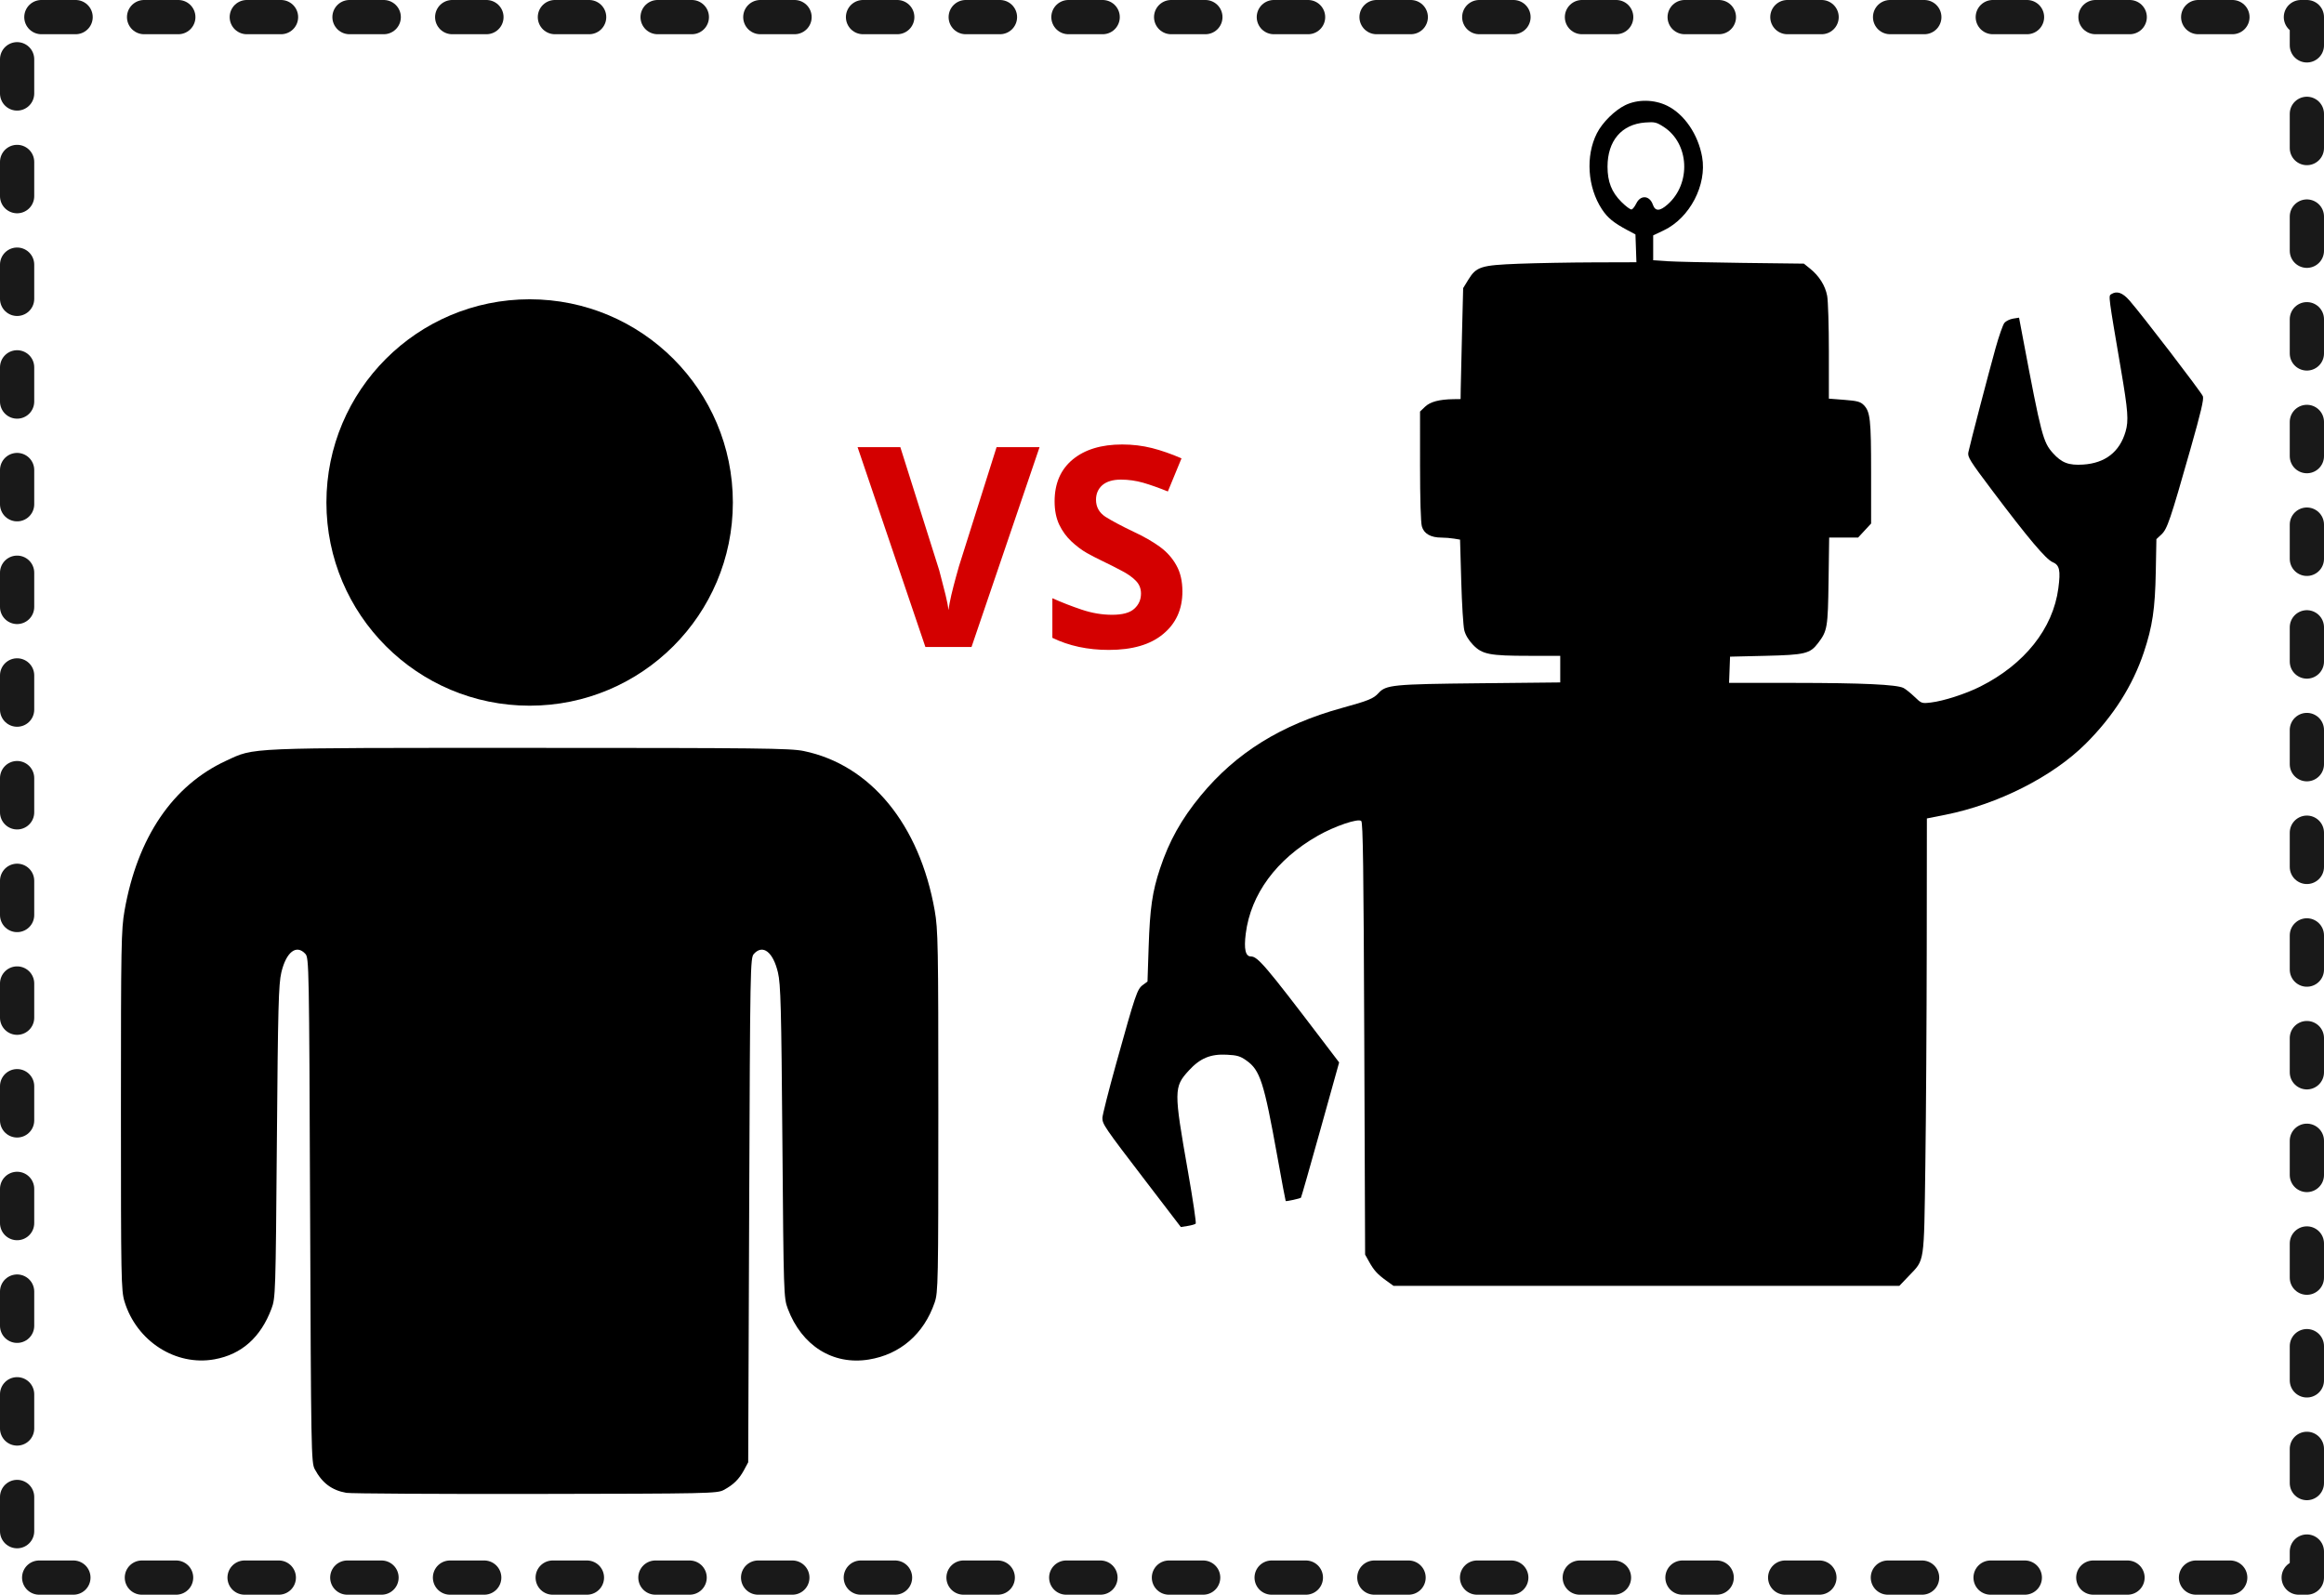
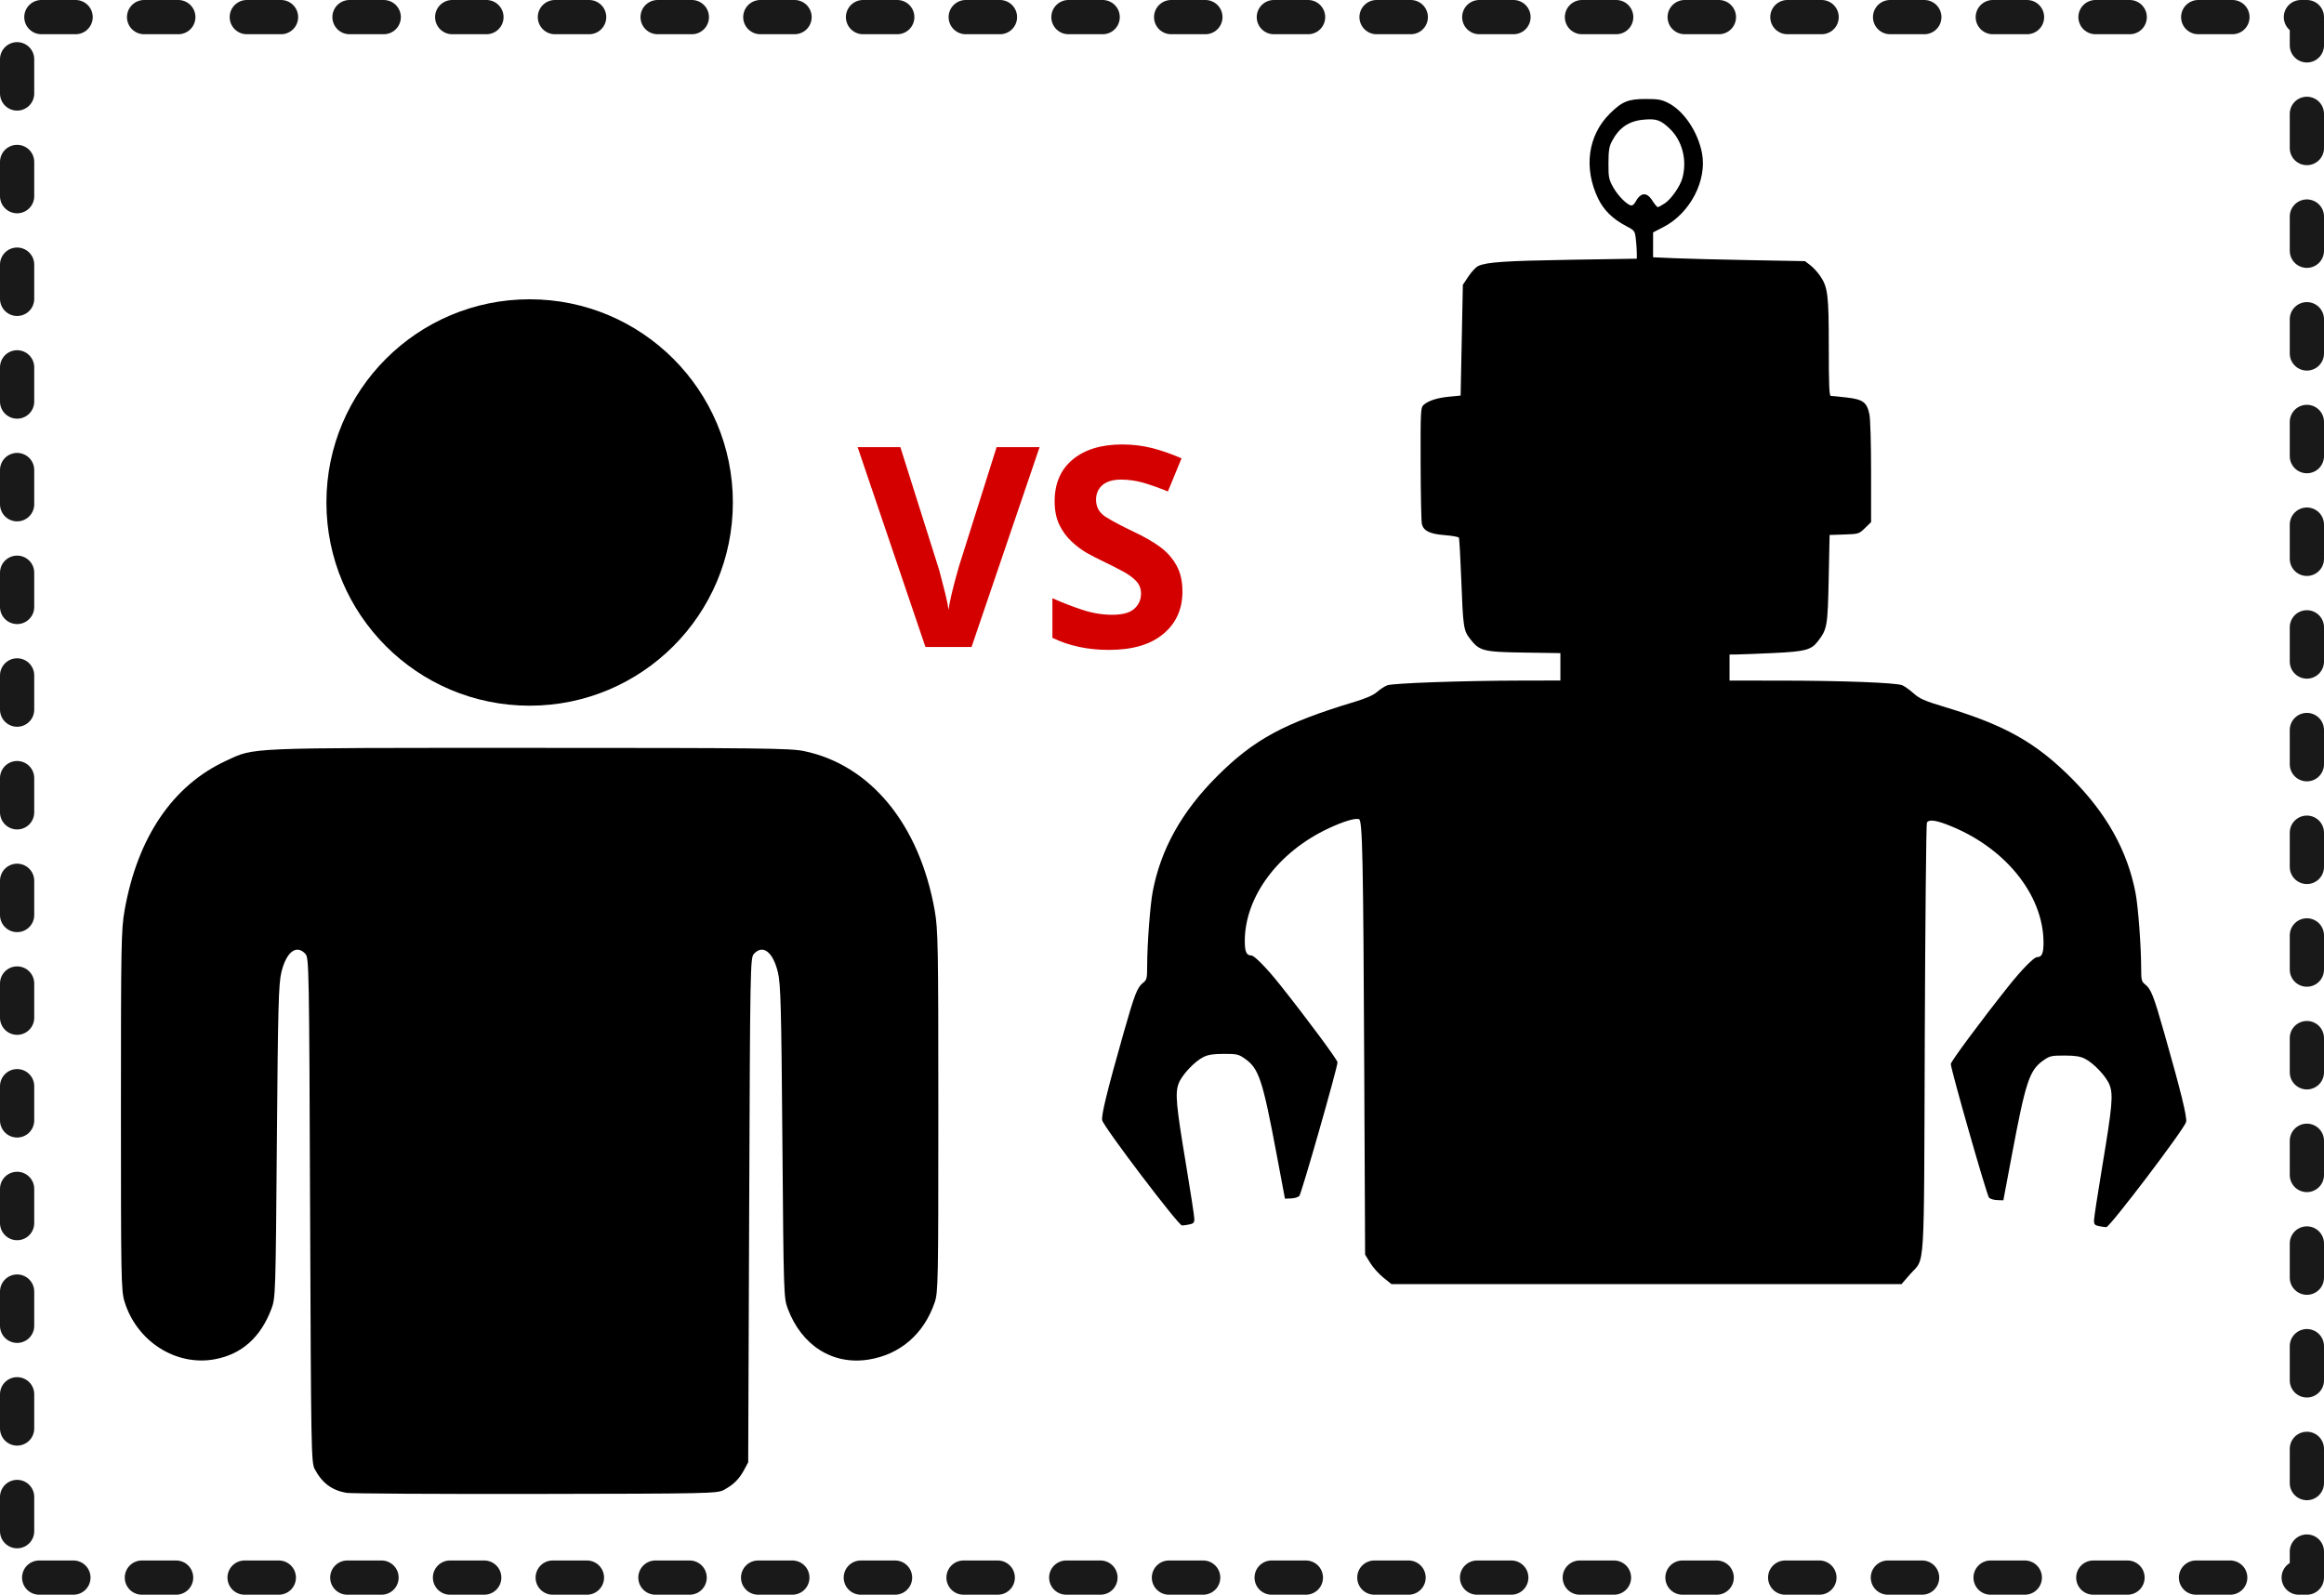
- <svg xmlns="http://www.w3.org/2000/svg" width="162.241mm" height="111.342mm" viewBox="0 0 162.241 111.342" version="1.1" id="svg4909">
-   <defs id="defs4903" />
-   <g id="layer1" transform="translate(-108.1543,-125.1201)">
-     <g id="g933" transform="translate(-60.20621,-27.53826)">
-       <rect y="153.853" x="169.555" height="108.952" width="159.851" id="rect4760" style="opacity:0.9;fill:none;fill-opacity:1;stroke:#000000;stroke-width:2.39;stroke-linecap:round;stroke-linejoin:round;stroke-miterlimit:4;stroke-dasharray:2.39, 4.78;stroke-dashoffset:41.326;stroke-opacity:1;paint-order:normal" />
-       <g transform="translate(41.81164,-23.84357)" id="g923">
-         <path id="path896" d="m 223.314,265.905 c -0.617,-0.447 -0.853,-0.709 -1.202,-1.336 l -0.263,-0.472 -0.059,-15.061 c -0.047,-12.001 -0.09,-15.091 -0.21,-15.211 -0.204,-0.204 -1.853,0.354 -3.038,1.03 -2.883,1.643 -4.675,4.078 -5.025,6.826 -0.138,1.083 -0.022,1.6 0.359,1.6 0.47,0 1.028,0.654 4.893,5.734 l 1.267,1.665 -1.311,4.7 c -0.721,2.585 -1.331,4.719 -1.355,4.743 -0.062,0.062 -1.031,0.274 -1.066,0.233 -0.016,-0.018 -0.278,-1.413 -0.581,-3.1 -0.94,-5.218 -1.205,-6.04 -2.167,-6.715 -0.43,-0.302 -0.642,-0.364 -1.366,-0.4 -1.139,-0.058 -1.865,0.246 -2.656,1.112 -1.042,1.14 -1.044,1.403 -0.059,7.003 0.348,1.977 0.594,3.633 0.547,3.68 -0.047,0.047 -0.3,0.12 -0.561,0.161 l -0.476,0.076 -2.423,-3.166 c -2.915,-3.809 -3.053,-4.011 -3.053,-4.45 0,-0.19 0.43,-1.889 0.955,-3.776 1.357,-4.876 1.472,-5.215 1.863,-5.504 l 0.33,-0.244 0.08,-2.41 c 0.09,-2.716 0.255,-3.854 0.792,-5.474 0.638,-1.925 1.491,-3.453 2.844,-5.096 2.469,-2.997 5.628,-4.958 9.87,-6.124 1.834,-0.505 2.192,-0.65 2.539,-1.034 0.523,-0.578 1.017,-0.626 7.057,-0.688 l 5.632,-0.058 v -0.929 -0.929 h -2.176 c -2.752,0 -3.269,-0.101 -3.909,-0.764 -0.309,-0.32 -0.53,-0.686 -0.613,-1.018 -0.072,-0.285 -0.168,-1.826 -0.213,-3.425 l -0.083,-2.906 -0.424,-0.07 c -0.233,-0.039 -0.625,-0.071 -0.87,-0.071 -0.76,-0.002 -1.23,-0.272 -1.373,-0.788 -0.077,-0.276 -0.126,-1.926 -0.126,-4.233 l -4.6e-4,-3.781 0.35,-0.335 c 0.361,-0.346 0.99,-0.514 1.98,-0.528 l 0.501,-0.007 0.01,-0.737 c 0.006,-0.405 0.046,-2.148 0.09,-3.874 l 0.079,-3.136 0.355,-0.579 c 0.565,-0.922 0.878,-1.021 3.533,-1.123 1.233,-0.047 3.585,-0.09 5.225,-0.095 l 2.983,-0.009 -0.034,-0.971 -0.034,-0.971 -0.531,-0.283 c -0.992,-0.528 -1.412,-0.871 -1.81,-1.476 -1.007,-1.53 -1.153,-3.721 -0.353,-5.3 0.383,-0.756 1.243,-1.608 1.986,-1.969 0.864,-0.419 2.013,-0.403 2.919,0.041 1.198,0.586 2.166,2.003 2.444,3.578 0.344,1.948 -0.86,4.256 -2.669,5.119 l -0.748,0.357 v 0.868 0.868 l 0.973,0.066 c 0.535,0.036 2.902,0.089 5.26,0.118 l 4.287,0.052 0.43,0.346 c 0.639,0.514 1.062,1.189 1.196,1.903 0.065,0.349 0.119,2.107 0.119,3.906 v 3.271 l 1.077,0.084 c 0.898,0.07 1.122,0.129 1.347,0.354 0.465,0.465 0.524,0.994 0.524,4.732 l 8.8e-4,3.548 -0.454,0.491 -0.454,0.491 h -1.01 -1.01 l -0.043,3.037 c -0.046,3.266 -0.082,3.477 -0.741,4.341 -0.555,0.727 -0.91,0.813 -3.659,0.878 l -2.477,0.059 -0.034,0.914 -0.034,0.914 4.575,0.003 c 4.739,0.003 7.133,0.115 7.604,0.356 0.15,0.077 0.496,0.354 0.767,0.615 0.486,0.467 0.504,0.474 1.145,0.399 0.878,-0.103 2.425,-0.602 3.432,-1.107 3.105,-1.556 5.091,-4.053 5.464,-6.87 0.166,-1.253 0.085,-1.621 -0.399,-1.823 -0.464,-0.194 -1.713,-1.675 -4.213,-4.996 -1.57,-2.085 -1.736,-2.351 -1.671,-2.672 0.109,-0.538 1.424,-5.572 1.905,-7.294 0.233,-0.831 0.508,-1.616 0.612,-1.743 0.104,-0.127 0.377,-0.261 0.606,-0.298 l 0.417,-0.067 0.275,1.456 c 1.277,6.763 1.402,7.24 2.093,8.005 0.611,0.677 1.099,0.861 2.107,0.796 1.539,-0.099 2.548,-0.884 2.961,-2.304 0.222,-0.764 0.172,-1.438 -0.322,-4.334 -0.877,-5.14 -0.877,-5.135 -0.69,-5.253 0.403,-0.255 0.794,-0.122 1.285,0.436 0.839,0.953 5.016,6.402 5.124,6.684 0.078,0.203 -0.137,1.118 -0.866,3.683 -1.417,4.986 -1.621,5.587 -2.03,5.969 l -0.349,0.326 -0.043,2.274 c -0.049,2.601 -0.231,3.822 -0.835,5.631 -0.78,2.333 -2.136,4.464 -4.061,6.382 -2.302,2.293 -6.117,4.224 -9.792,4.957 l -1.292,0.257 -0.01,9.035 c -0.006,4.969 -0.049,11.795 -0.097,15.168 -0.099,6.984 -0.037,6.568 -1.145,7.729 l -0.671,0.703 h -17.656 -17.655 z m 17.464,-75.193 c 0.295,-0.617 0.931,-0.574 1.158,0.077 0.165,0.474 0.479,0.472 1.024,-0.007 1.666,-1.463 1.526,-4.267 -0.272,-5.425 -0.502,-0.323 -0.624,-0.352 -1.287,-0.302 -1.645,0.123 -2.629,1.277 -2.629,3.084 0,1.05 0.286,1.778 0.966,2.458 0.315,0.315 0.638,0.553 0.717,0.529 0.079,-0.024 0.224,-0.211 0.321,-0.414 z" style="fill:#000000;fill-opacity:1;stroke-width:1" />
-         <g id="g4653-6" transform="matrix(0.182459,0,0,0.182459,47.47845,192.4358)" style="stroke-width:1.933">
-           <path id="path4588-6" d="m 565.881,483.917 c -5.563,-0.978 -9.268,-3.753 -12.1,-9.061 -1.34,-2.513 -1.416,-6.752 -1.775,-99.109 -0.364,-93.546 -0.418,-96.532 -1.804,-98.063 -3.42,-3.779 -7.34,-0.75 -9.2,7.109 -1.06,4.477 -1.294,13.355 -1.708,64.813 -0.468,58.149 -0.519,59.729 -2.057,63.83 -4.128,11.007 -11.434,17.508 -21.787,19.385 -14.847,2.692 -29.812,-6.904 -34.447,-22.09 -1.289,-4.222 -1.373,-8.745 -1.373,-73.125 0,-63.426 0.105,-69.222 1.387,-76.5 4.932,-28.001 18.414,-47.891 38.858,-57.326 11.114,-5.129 6.279,-4.924 116.13,-4.924 87.595,0 99.733,0.138 104.844,1.192 25.589,5.275 44.339,28.106 50.144,61.058 1.282,7.28 1.387,13.084 1.387,76.875 0,65.661 -0.069,69.2 -1.415,73.125 -4.131,12.042 -13.182,19.871 -25.214,21.809 -13.72,2.21 -25.646,-5.288 -30.983,-19.479 -1.544,-4.105 -1.592,-5.612 -2.055,-63.83 -0.409,-51.52 -0.641,-60.33 -1.703,-64.813 -1.863,-7.859 -5.782,-10.887 -9.202,-7.109 -1.385,1.53 -1.44,4.517 -1.804,98.063 l -0.375,96.484 -1.615,3 c -1.871,3.477 -4.073,5.633 -7.761,7.6 -2.504,1.336 -5.824,1.405 -72,1.507 -38.156,0.059 -70.725,-0.131 -72.375,-0.421 z" style="fill:#000000;stroke-width:1.933" />
-           <circle r="77.757" cy="104.952" cx="636.006" id="path4612-1-1" style="opacity:1;fill:#000000;fill-opacity:1;stroke:none;stroke-width:18.609;stroke-linecap:round;stroke-linejoin:round;stroke-miterlimit:4;stroke-dasharray:none;stroke-opacity:1" />
-         </g>
-         <text xml:space="preserve" style="font-style:normal;font-variant:normal;font-weight:bold;font-stretch:normal;font-size:19.524px;line-height:1.25;font-family:sans-serif;-inkscape-font-specification:'sans-serif, Bold';font-variant-ligatures:normal;font-variant-caps:normal;font-variant-numeric:normal;font-feature-settings:normal;text-align:start;letter-spacing:0px;word-spacing:0px;writing-mode:lr-tb;text-anchor:start;fill:#d40000;fill-opacity:1;stroke:none;stroke-width:0.265" x="186.419" y="221.675" id="text4679-1">
-           <tspan id="tspan4677-3" x="186.419" y="221.675" style="font-style:normal;font-variant:normal;font-weight:bold;font-stretch:normal;font-size:19.524px;font-family:sans-serif;-inkscape-font-specification:'sans-serif, Bold';font-variant-ligatures:normal;font-variant-caps:normal;font-variant-numeric:normal;font-feature-settings:normal;text-align:start;writing-mode:lr-tb;text-anchor:start;fill:#d40000;stroke-width:0.265">VS</tspan>
-         </text>
+ <svg xmlns="http://www.w3.org/2000/svg" width="162.241mm" height="111.342mm" viewBox="0 0 162.241 111.342" version="1.1" id="svg919">
+   <defs id="defs913" />
+   <g id="layer1" transform="translate(-19.42129,-68.97205)">
+     <g id="g1489">
+       <path id="path863" d="m 116.001,158.178 c -0.309,-0.244 -0.724,-0.707 -0.921,-1.027 l -0.359,-0.583 -0.058,-12.403 c -0.071,-15.297 -0.124,-17.903 -0.366,-17.996 -0.257,-0.099 -1.087,0.151 -2.138,0.644 -3.508,1.644 -5.831,4.767 -5.838,7.851 -0.002,0.755 0.114,1.017 0.451,1.017 0.217,0 1.081,0.881 2.006,2.044 1.907,2.399 4.016,5.244 4.016,5.417 0,0.372 -2.517,9.178 -2.668,9.334 -0.083,0.086 -0.343,0.163 -0.576,0.17 l -0.425,0.014 -0.587,-3.123 c -0.97,-5.167 -1.234,-5.964 -2.199,-6.64 -0.457,-0.32 -0.564,-0.345 -1.477,-0.344 -0.739,5.3e-4 -1.093,0.055 -1.422,0.217 -0.621,0.308 -1.504,1.246 -1.731,1.839 -0.261,0.684 -0.19,1.474 0.517,5.715 0.315,1.891 0.573,3.58 0.573,3.753 0,0.262 -0.06,0.327 -0.355,0.386 -0.195,0.039 -0.423,0.071 -0.506,0.071 -0.249,0 -5.448,-6.852 -5.571,-7.343 -0.08,-0.32 0.361,-2.117 1.509,-6.152 0.769,-2.701 0.937,-3.128 1.36,-3.461 0.245,-0.193 0.269,-0.297 0.27,-1.197 0.003,-1.484 0.209,-4.233 0.389,-5.171 0.566,-2.956 2.028,-5.575 4.485,-8.032 2.586,-2.586 4.681,-3.719 9.634,-5.213 0.781,-0.236 1.289,-0.46 1.544,-0.684 0.209,-0.183 0.528,-0.391 0.71,-0.462 0.383,-0.149 5.268,-0.321 9.332,-0.329 l 2.754,-0.005 v -0.956 -0.956 l -2.527,-0.038 c -2.873,-0.043 -3.126,-0.108 -3.791,-0.975 -0.445,-0.581 -0.477,-0.802 -0.605,-4.201 -0.057,-1.514 -0.131,-2.797 -0.165,-2.851 -0.033,-0.054 -0.484,-0.132 -1.001,-0.174 -1.023,-0.083 -1.447,-0.287 -1.58,-0.762 -0.042,-0.151 -0.082,-2.042 -0.088,-4.203 -0.011,-3.637 0.004,-3.943 0.192,-4.113 0.337,-0.305 0.945,-0.504 1.795,-0.587 l 0.805,-0.079 0.078,-3.866 0.078,-3.866 0.392,-0.591 c 0.216,-0.325 0.525,-0.652 0.687,-0.726 0.592,-0.27 1.902,-0.358 6.438,-0.432 l 4.628,-0.076 -0.001,-0.407 c -5.3e-4,-0.224 -0.032,-0.666 -0.07,-0.981 -0.067,-0.557 -0.087,-0.583 -0.68,-0.894 -0.927,-0.486 -1.553,-1.098 -1.944,-1.904 -1.035,-2.13 -0.725,-4.416 0.805,-5.937 0.857,-0.852 1.285,-1.027 2.515,-1.027 0.865,0 1.107,0.043 1.575,0.283 1.085,0.554 2.058,1.999 2.347,3.487 0.371,1.907 -0.822,4.206 -2.682,5.167 l -0.729,0.377 -5.3e-4,0.869 -5.3e-4,0.869 1.505,0.066 c 0.828,0.036 3.214,0.097 5.302,0.135 l 3.797,0.069 0.364,0.278 c 0.2,0.153 0.505,0.482 0.678,0.731 0.556,0.802 0.62,1.322 0.62,5.016 0,2.63 0.032,3.383 0.142,3.383 0.078,5.29e-4 0.572,0.05 1.097,0.111 1.142,0.131 1.417,0.331 1.594,1.157 0.07,0.325 0.12,2.027 0.12,4.052 v 3.492 l -0.426,0.416 c -0.419,0.409 -0.443,0.416 -1.448,0.449 l -1.022,0.033 -0.064,3.067 c -0.069,3.307 -0.102,3.502 -0.75,4.35 -0.466,0.611 -0.883,0.722 -3.105,0.826 -1.093,0.051 -2.23,0.096 -2.527,0.099 l -0.539,0.006 v 0.909 0.909 l 3.777,0.004 c 4.111,0.004 7.82,0.146 8.265,0.317 0.155,0.059 0.514,0.313 0.797,0.564 0.444,0.393 0.754,0.528 2.234,0.975 4.168,1.261 6.3,2.461 8.787,4.947 2.456,2.455 3.919,5.075 4.485,8.031 0.18,0.938 0.386,3.688 0.389,5.171 0.002,0.9 0.025,1.004 0.27,1.197 0.423,0.333 0.591,0.76 1.36,3.461 1.149,4.035 1.59,5.832 1.509,6.152 -0.123,0.49 -5.322,7.343 -5.571,7.343 -0.083,0 -0.311,-0.032 -0.506,-0.071 -0.295,-0.059 -0.355,-0.124 -0.355,-0.386 0,-0.173 0.258,-1.862 0.573,-3.753 0.707,-4.241 0.778,-5.031 0.517,-5.715 -0.227,-0.593 -1.109,-1.531 -1.731,-1.839 -0.329,-0.163 -0.683,-0.217 -1.422,-0.217 -0.913,-5.3e-4 -1.02,0.024 -1.477,0.344 -0.965,0.676 -1.229,1.473 -2.199,6.64 l -0.587,3.123 -0.425,-0.014 c -0.234,-0.008 -0.493,-0.084 -0.576,-0.17 -0.151,-0.156 -2.668,-8.962 -2.668,-9.334 0,-0.173 2.109,-3.018 4.016,-5.417 0.925,-1.163 1.789,-2.044 2.006,-2.044 0.336,0 0.453,-0.262 0.451,-1.017 -0.008,-3.385 -2.767,-6.743 -6.783,-8.254 -0.798,-0.3 -1.22,-0.34 -1.358,-0.128 -0.051,0.078 -0.117,6.863 -0.149,15.078 -0.064,16.892 0.04,15.237 -1.035,16.474 l -0.589,0.677 h -17.805 -17.805 z m 19.635,-75.004 c 0.46,-0.308 1.073,-1.185 1.234,-1.766 0.348,-1.252 -0.011,-2.637 -0.899,-3.468 -0.642,-0.6 -0.918,-0.693 -1.815,-0.612 -1.025,0.093 -1.704,0.556 -2.202,1.502 -0.195,0.369 -0.241,0.661 -0.244,1.535 -0.004,0.988 0.025,1.131 0.333,1.687 0.333,0.601 1.003,1.266 1.275,1.266 0.077,0 0.193,-0.098 0.257,-0.218 0.378,-0.705 0.802,-0.749 1.197,-0.122 0.158,0.25 0.33,0.454 0.382,0.454 0.052,0 0.269,-0.116 0.481,-0.259 z" style="fill:#000000;stroke-width:1" />
+       <rect y="70.167" x="20.616" height="108.952" width="159.851" id="rect4760-8" style="opacity:0.9;fill:none;fill-opacity:1;stroke:#000000;stroke-width:2.39;stroke-linecap:round;stroke-linejoin:round;stroke-miterlimit:4;stroke-dasharray:2.39, 4.78;stroke-dashoffset:41.326;stroke-opacity:1;paint-order:normal" />
+       <g style="stroke-width:1.933" transform="matrix(0.182459,0,0,0.182459,-59.64911,84.90596)" id="g4653-6-7">
+         <path style="fill:#000000;stroke-width:1.933" d="m 565.881,483.917 c -5.563,-0.978 -9.268,-3.753 -12.1,-9.061 -1.34,-2.513 -1.416,-6.752 -1.775,-99.109 -0.364,-93.546 -0.418,-96.532 -1.804,-98.063 -3.42,-3.779 -7.34,-0.75 -9.2,7.109 -1.06,4.477 -1.294,13.355 -1.708,64.813 -0.468,58.149 -0.519,59.729 -2.057,63.83 -4.128,11.007 -11.434,17.508 -21.787,19.385 -14.847,2.692 -29.812,-6.904 -34.447,-22.09 -1.289,-4.222 -1.373,-8.745 -1.373,-73.125 0,-63.426 0.105,-69.222 1.387,-76.5 4.932,-28.001 18.414,-47.891 38.858,-57.326 11.114,-5.129 6.279,-4.924 116.13,-4.924 87.595,0 99.733,0.138 104.844,1.192 25.589,5.275 44.339,28.106 50.144,61.058 1.282,7.28 1.387,13.084 1.387,76.875 0,65.661 -0.069,69.2 -1.415,73.125 -4.131,12.042 -13.182,19.871 -25.214,21.809 -13.72,2.21 -25.646,-5.288 -30.983,-19.479 -1.544,-4.105 -1.592,-5.612 -2.055,-63.83 -0.409,-51.52 -0.641,-60.33 -1.703,-64.813 -1.863,-7.859 -5.782,-10.887 -9.202,-7.109 -1.385,1.53 -1.44,4.517 -1.804,98.063 l -0.375,96.484 -1.615,3 c -1.871,3.477 -4.073,5.633 -7.761,7.6 -2.504,1.336 -5.824,1.405 -72,1.507 -38.156,0.059 -70.725,-0.131 -72.375,-0.421 z" id="path4588-6-0" />
+         <circle style="opacity:1;fill:#000000;fill-opacity:1;stroke:none;stroke-width:18.609;stroke-linecap:round;stroke-linejoin:round;stroke-miterlimit:4;stroke-dasharray:none;stroke-opacity:1" id="path4612-1-1-3" cx="636.006" cy="104.952" r="77.757" />
      </g>
+       <text id="text4679-1-3" y="114.145" x="79.292" style="font-style:normal;font-variant:normal;font-weight:bold;font-stretch:normal;font-size:19.524px;line-height:1.25;font-family:sans-serif;-inkscape-font-specification:'sans-serif, Bold';font-variant-ligatures:normal;font-variant-caps:normal;font-variant-numeric:normal;font-feature-settings:normal;text-align:start;letter-spacing:0px;word-spacing:0px;writing-mode:lr-tb;text-anchor:start;fill:#d40000;fill-opacity:1;stroke:none;stroke-width:0.265" xml:space="preserve">
+         <tspan style="font-style:normal;font-variant:normal;font-weight:bold;font-stretch:normal;font-size:19.524px;font-family:sans-serif;-inkscape-font-specification:'sans-serif, Bold';font-variant-ligatures:normal;font-variant-caps:normal;font-variant-numeric:normal;font-feature-settings:normal;text-align:start;writing-mode:lr-tb;text-anchor:start;fill:#d40000;stroke-width:0.265" y="114.145" x="79.292" id="tspan4677-3-9">VS</tspan>
+       </text>
    </g>
  </g>
</svg>
